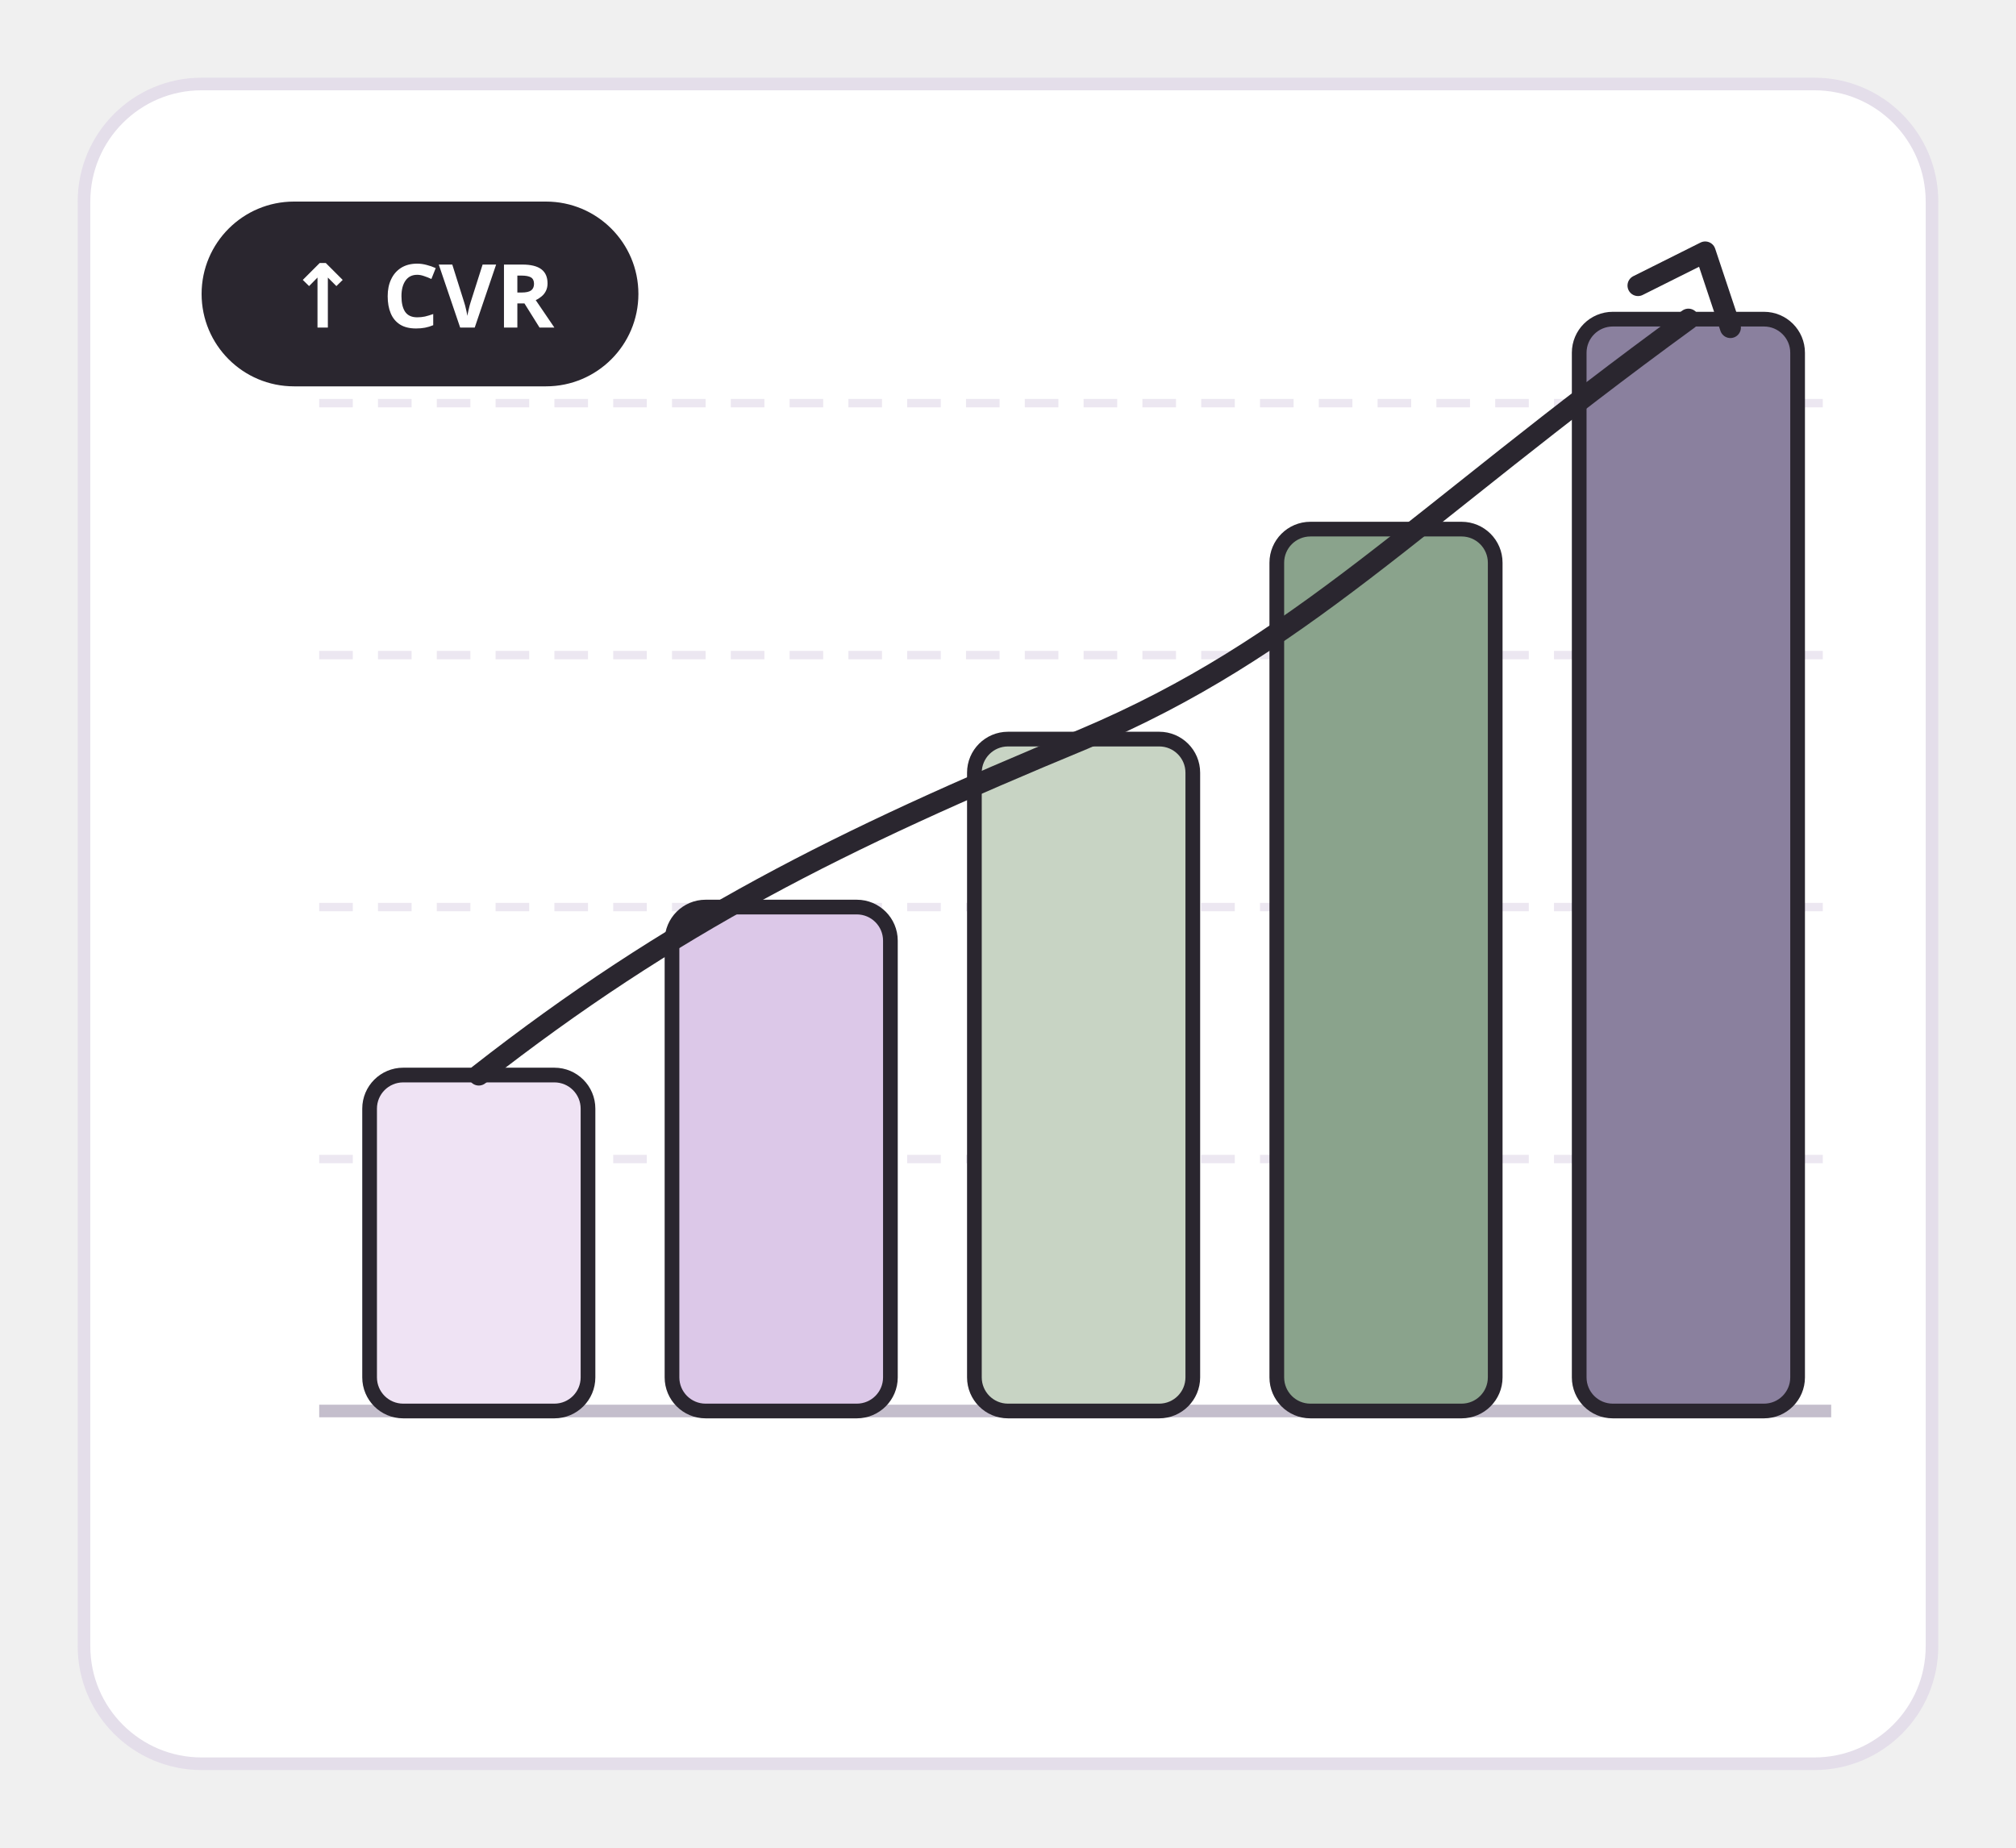
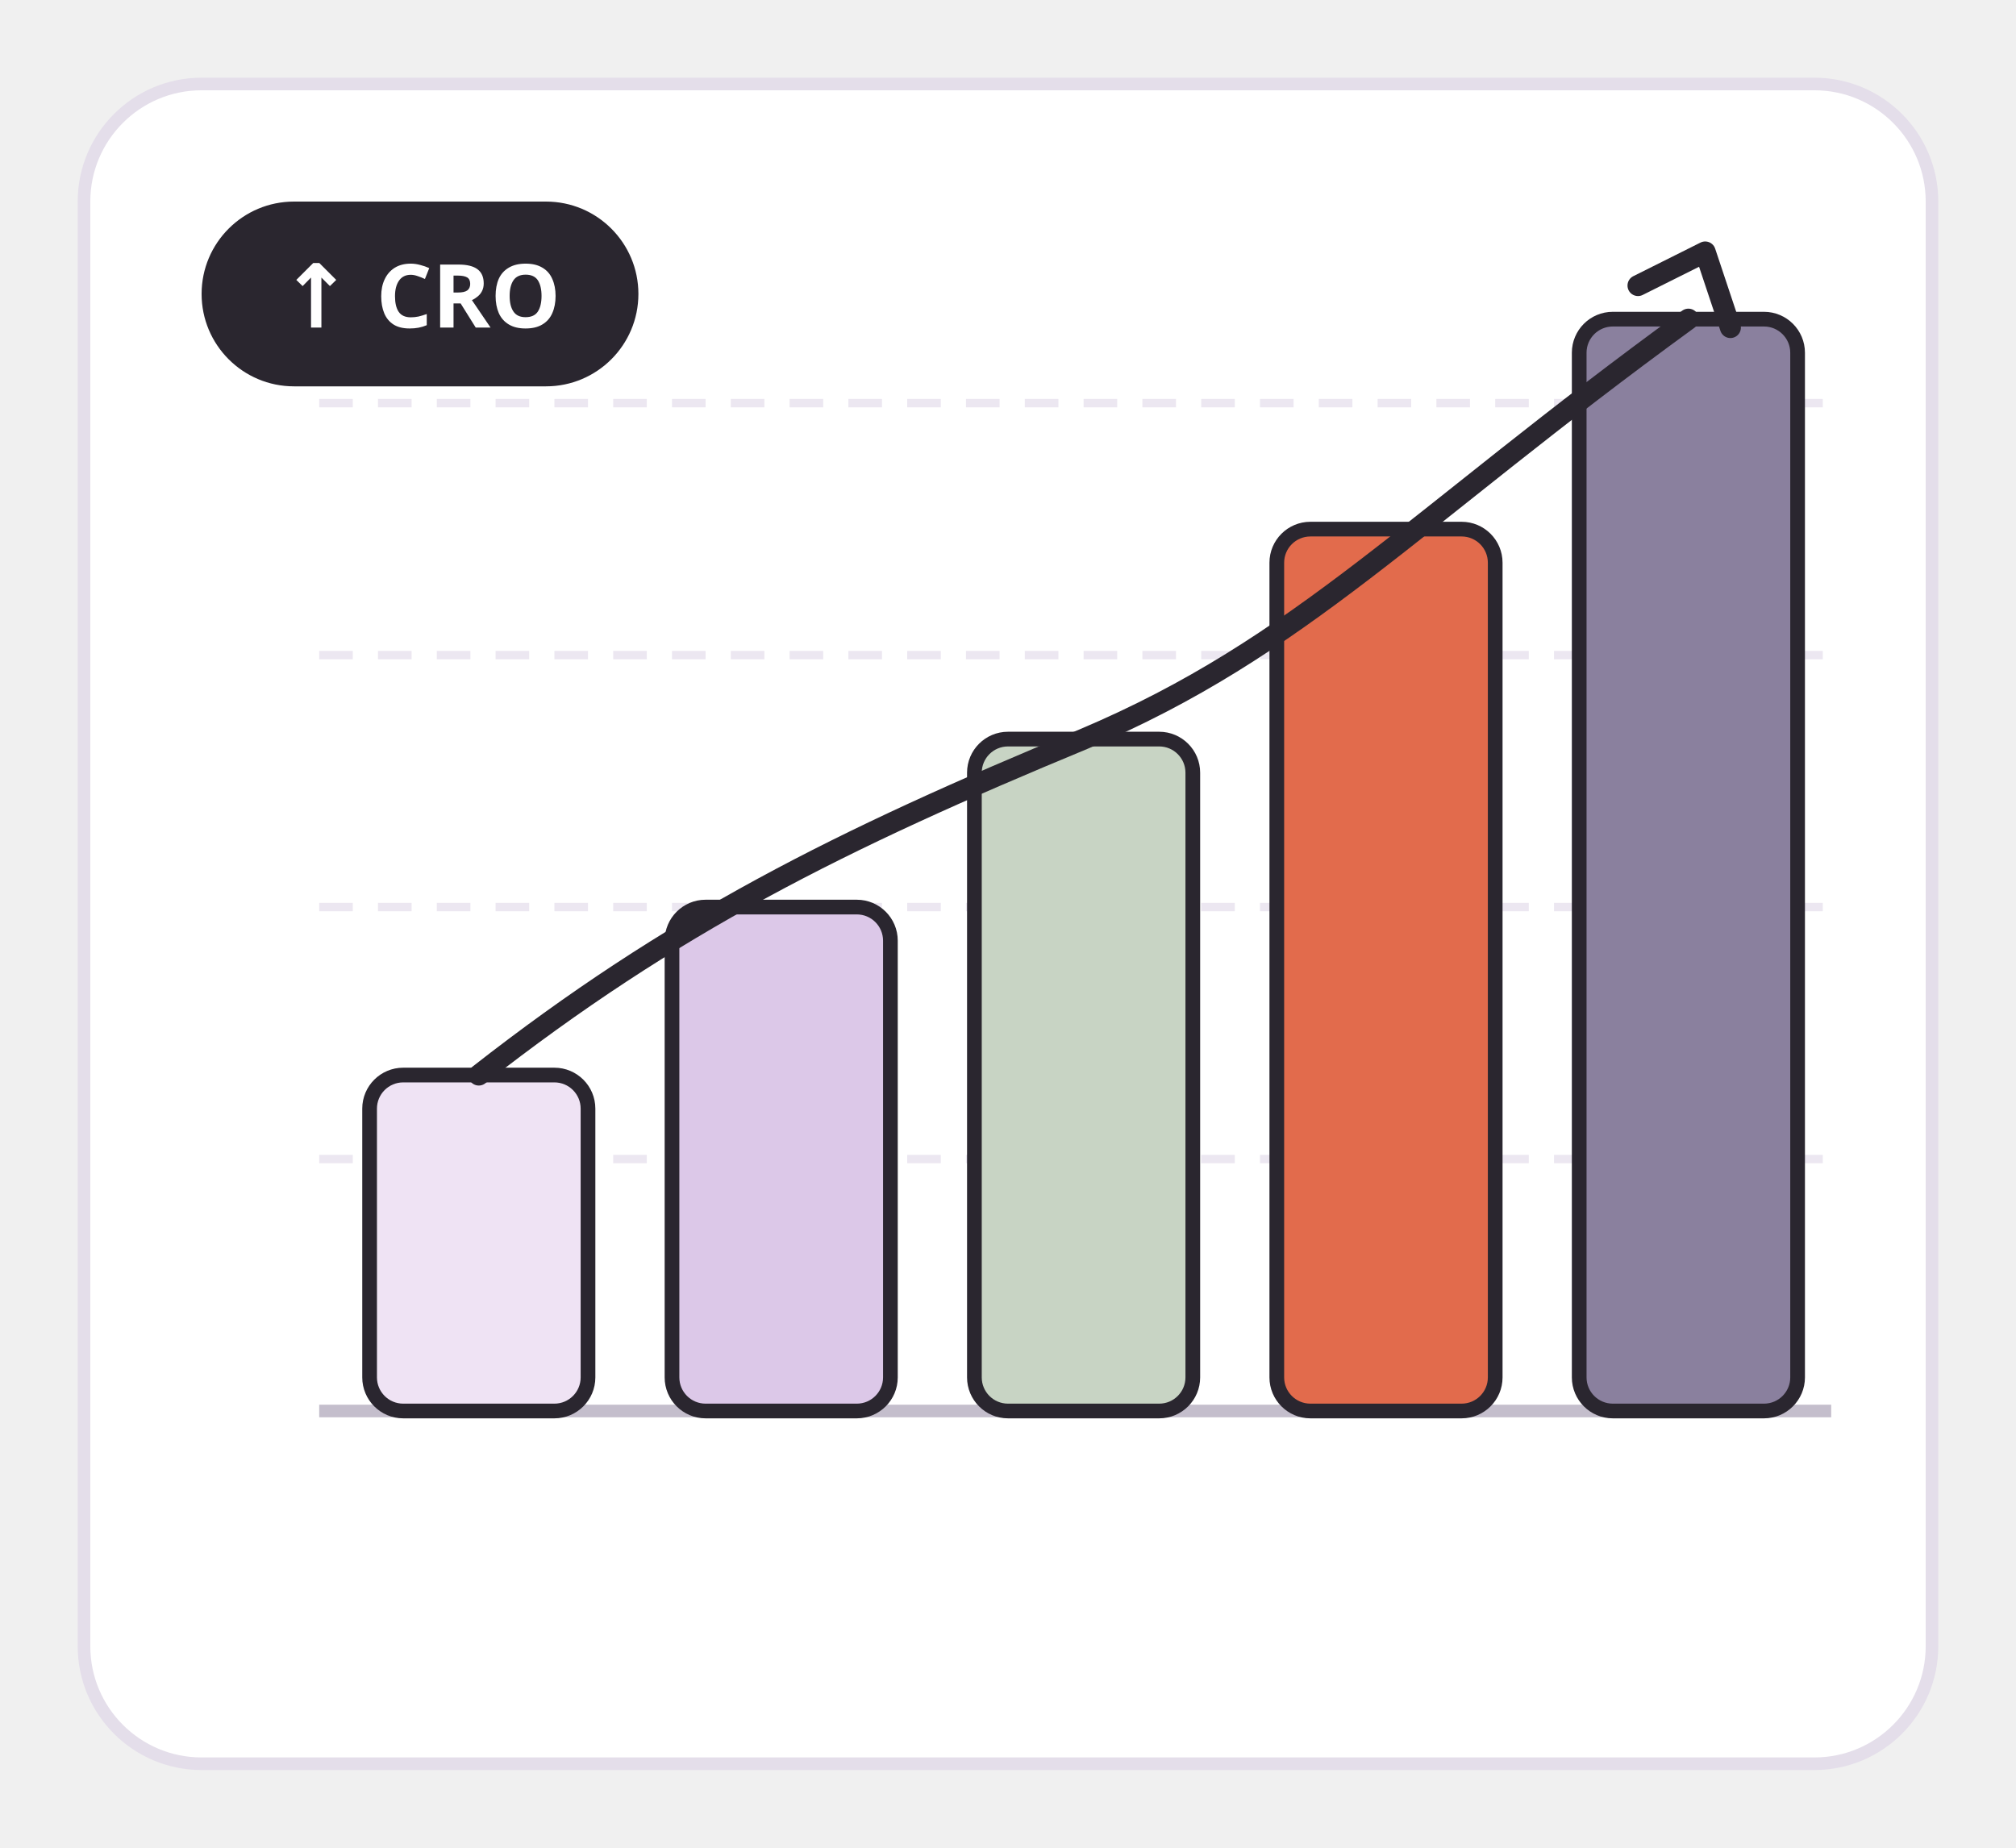
<svg xmlns="http://www.w3.org/2000/svg" viewBox="0 0 240 220" fill="none">
  <rect x="10" y="10" width="220" height="200" rx="14" fill="white" stroke="#E4DEEA" stroke-width="1.5" />
  <line x1="38" y1="48" x2="218" y2="48" stroke="#ECE7F1" stroke-width="1" stroke-dasharray="4 3" />
  <line x1="38" y1="78" x2="218" y2="78" stroke="#ECE7F1" stroke-width="1" stroke-dasharray="4 3" />
  <line x1="38" y1="108" x2="218" y2="108" stroke="#ECE7F1" stroke-width="1" stroke-dasharray="4 3" />
  <line x1="38" y1="138" x2="218" y2="138" stroke="#ECE7F1" stroke-width="1" stroke-dasharray="4 3" />
  <line x1="38" y1="168" x2="218" y2="168" stroke="#C4BECC" stroke-width="1.5" />
  <rect x="44" y="128" width="26" height="40" rx="4" fill="#EFE3F4" stroke="#2A262F" stroke-width="1.75" />
  <rect x="80" y="108" width="26" height="60" rx="4" fill="#DCC8E8" stroke="#2A262F" stroke-width="1.75" />
  <rect x="116" y="88" width="26" height="80" rx="4" fill="#C8D4C4" stroke="#2A262F" stroke-width="1.75" />
-   <rect x="152" y="63" width="26" height="105" rx="4" fill="#8AA38C" stroke="#2A262F" stroke-width="1.75" />
+   <rect x="152" y="63" width="26" height="105" rx="4" fill="#E26B4C" stroke="#2A262F" stroke-width="1.75" />
  <rect x="188" y="38" width="26" height="130" rx="4" fill="#8A809E" stroke="#2A262F" stroke-width="1.75" />
  <path d="M57 128 C 80 110 100 100 129 88 C 155 77 168 62 201 38" stroke="#2A262F" stroke-width="2.5" stroke-linecap="round" fill="none" />
  <path d="M195 34 L203 30 L206 39" stroke="#2A262F" stroke-width="2.5" stroke-linecap="round" stroke-linejoin="round" fill="none" />
  <rect x="24" y="24" width="52" height="22" rx="11" fill="#2A262F" />
-   <text x="50" y="39" font-family="system-ui, sans-serif" font-size="10.5" font-weight="700" fill="white" text-anchor="middle">↑ CVR</text>
+   <text x="50" y="39" font-family="system-ui, sans-serif" font-size="10.5" font-weight="700" fill="white" text-anchor="middle">↑ CRO</text>
</svg>
